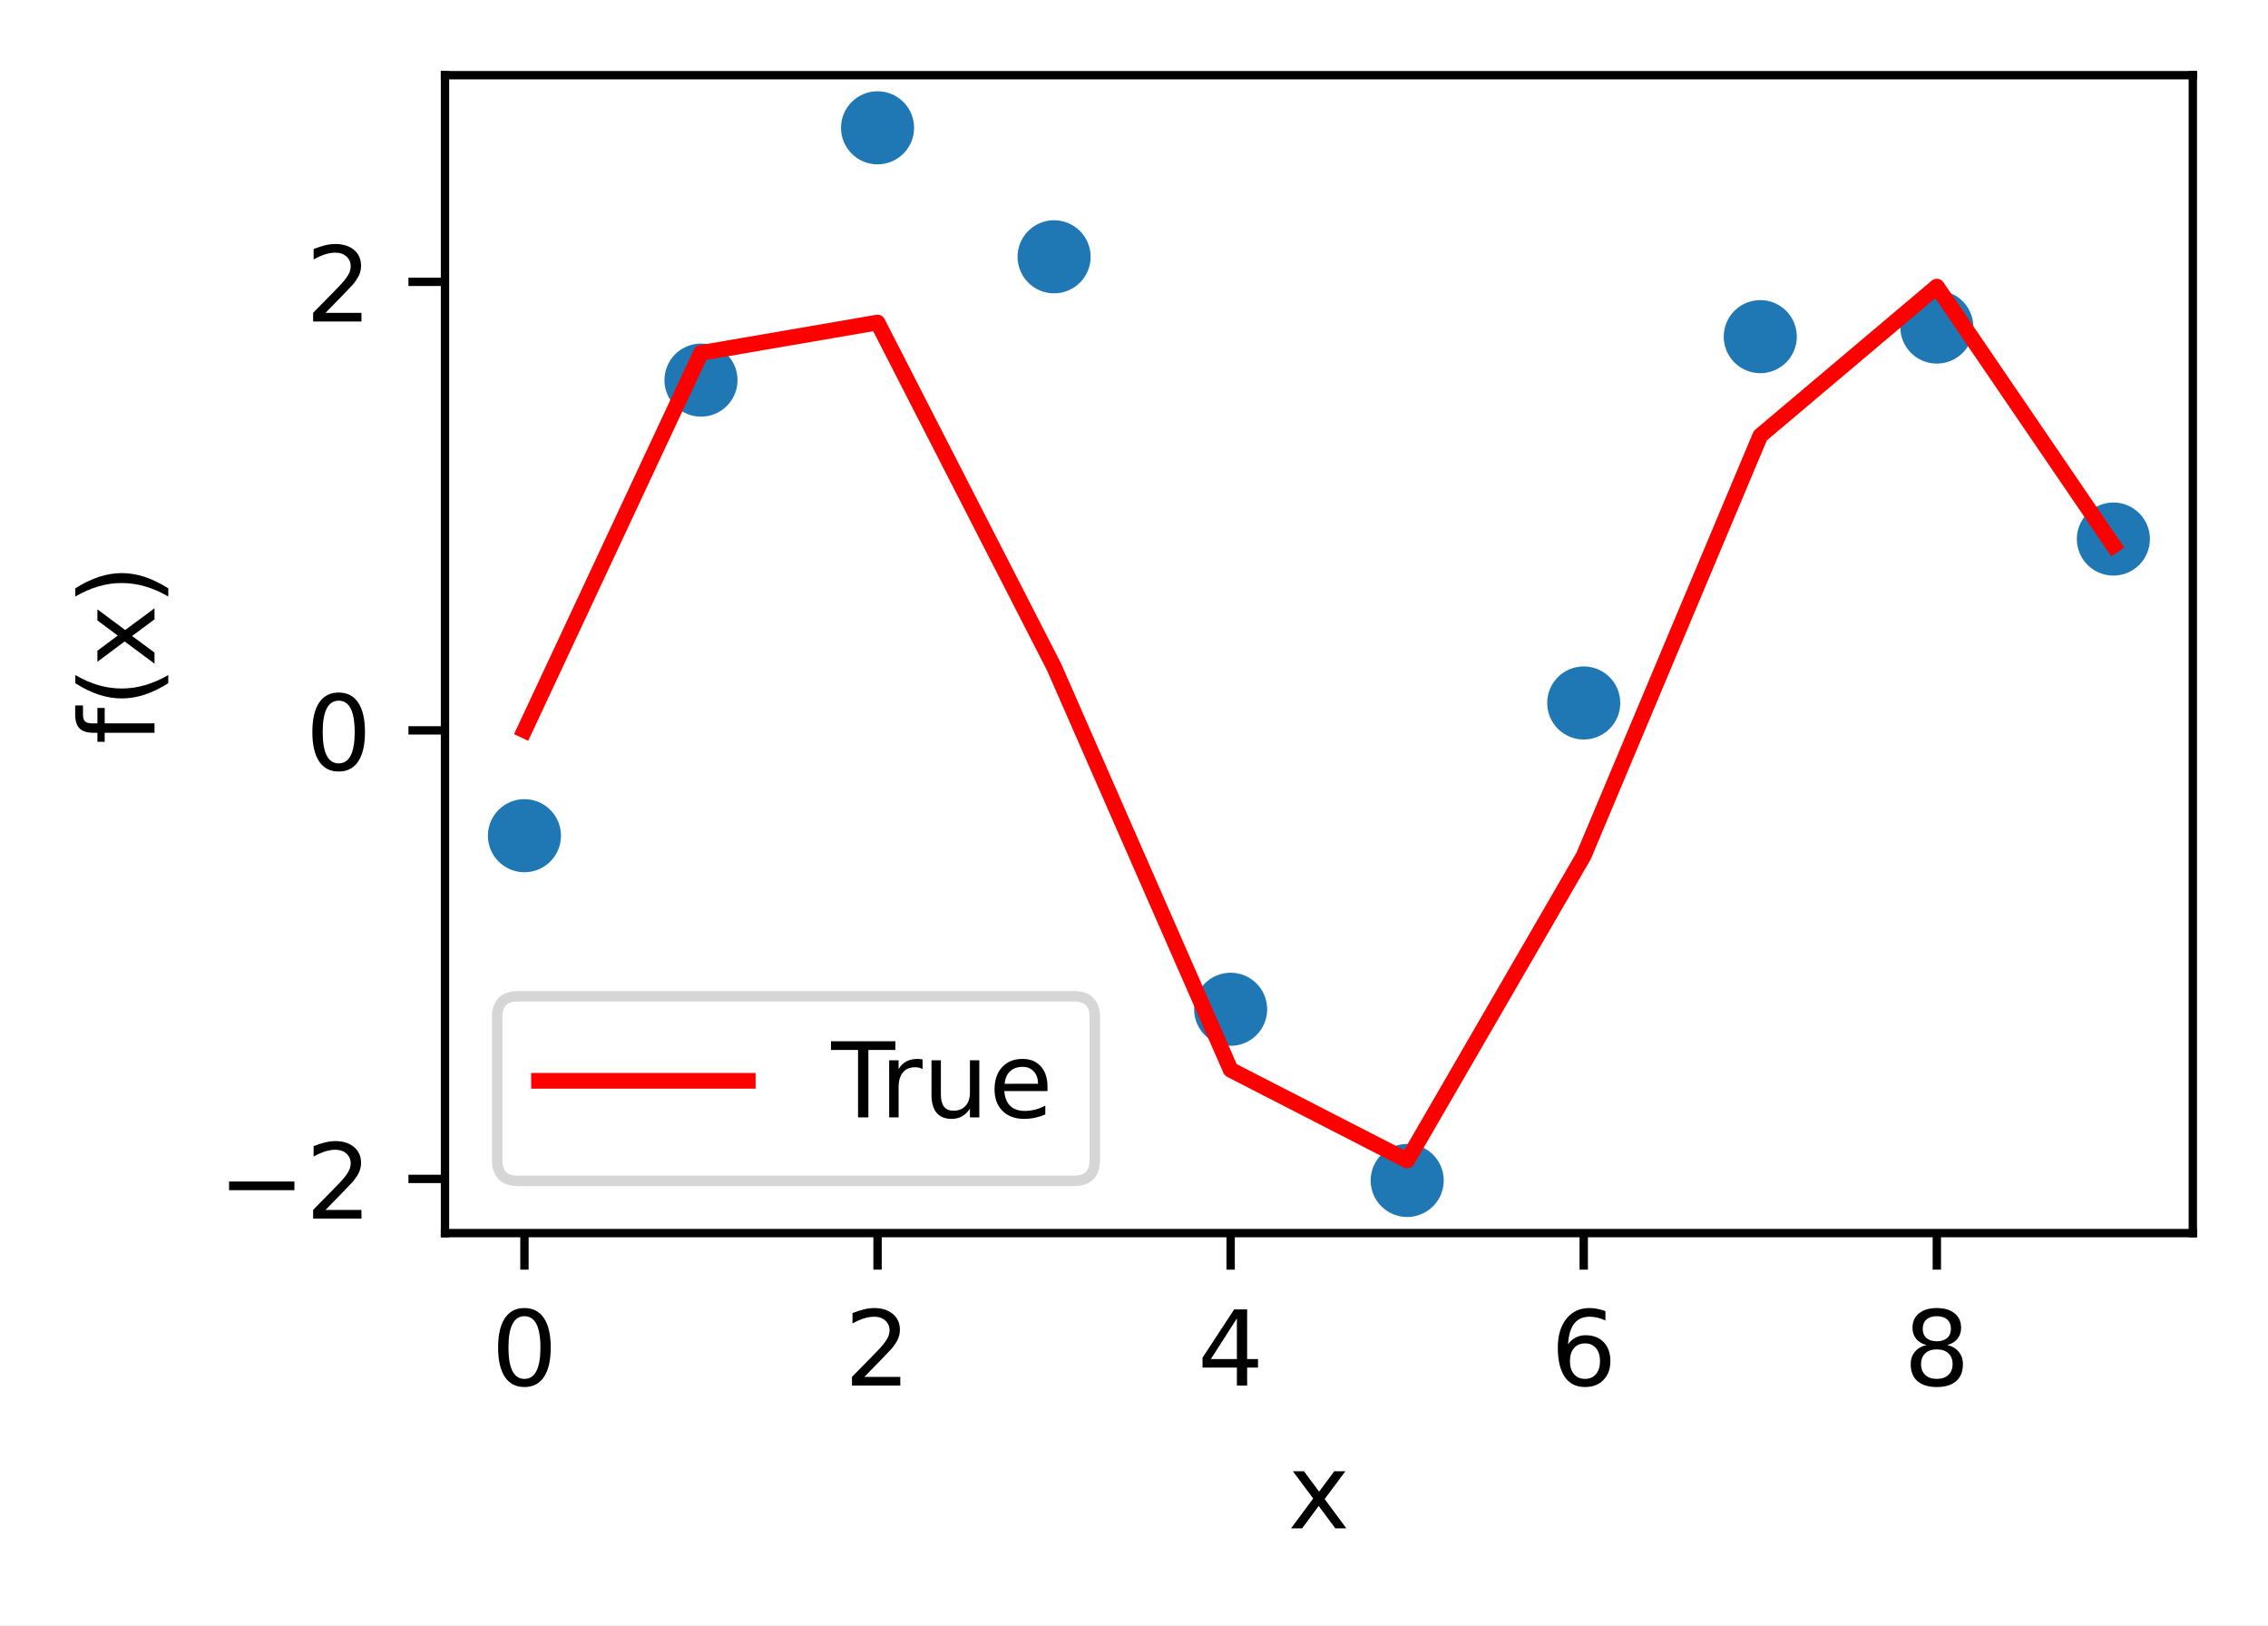
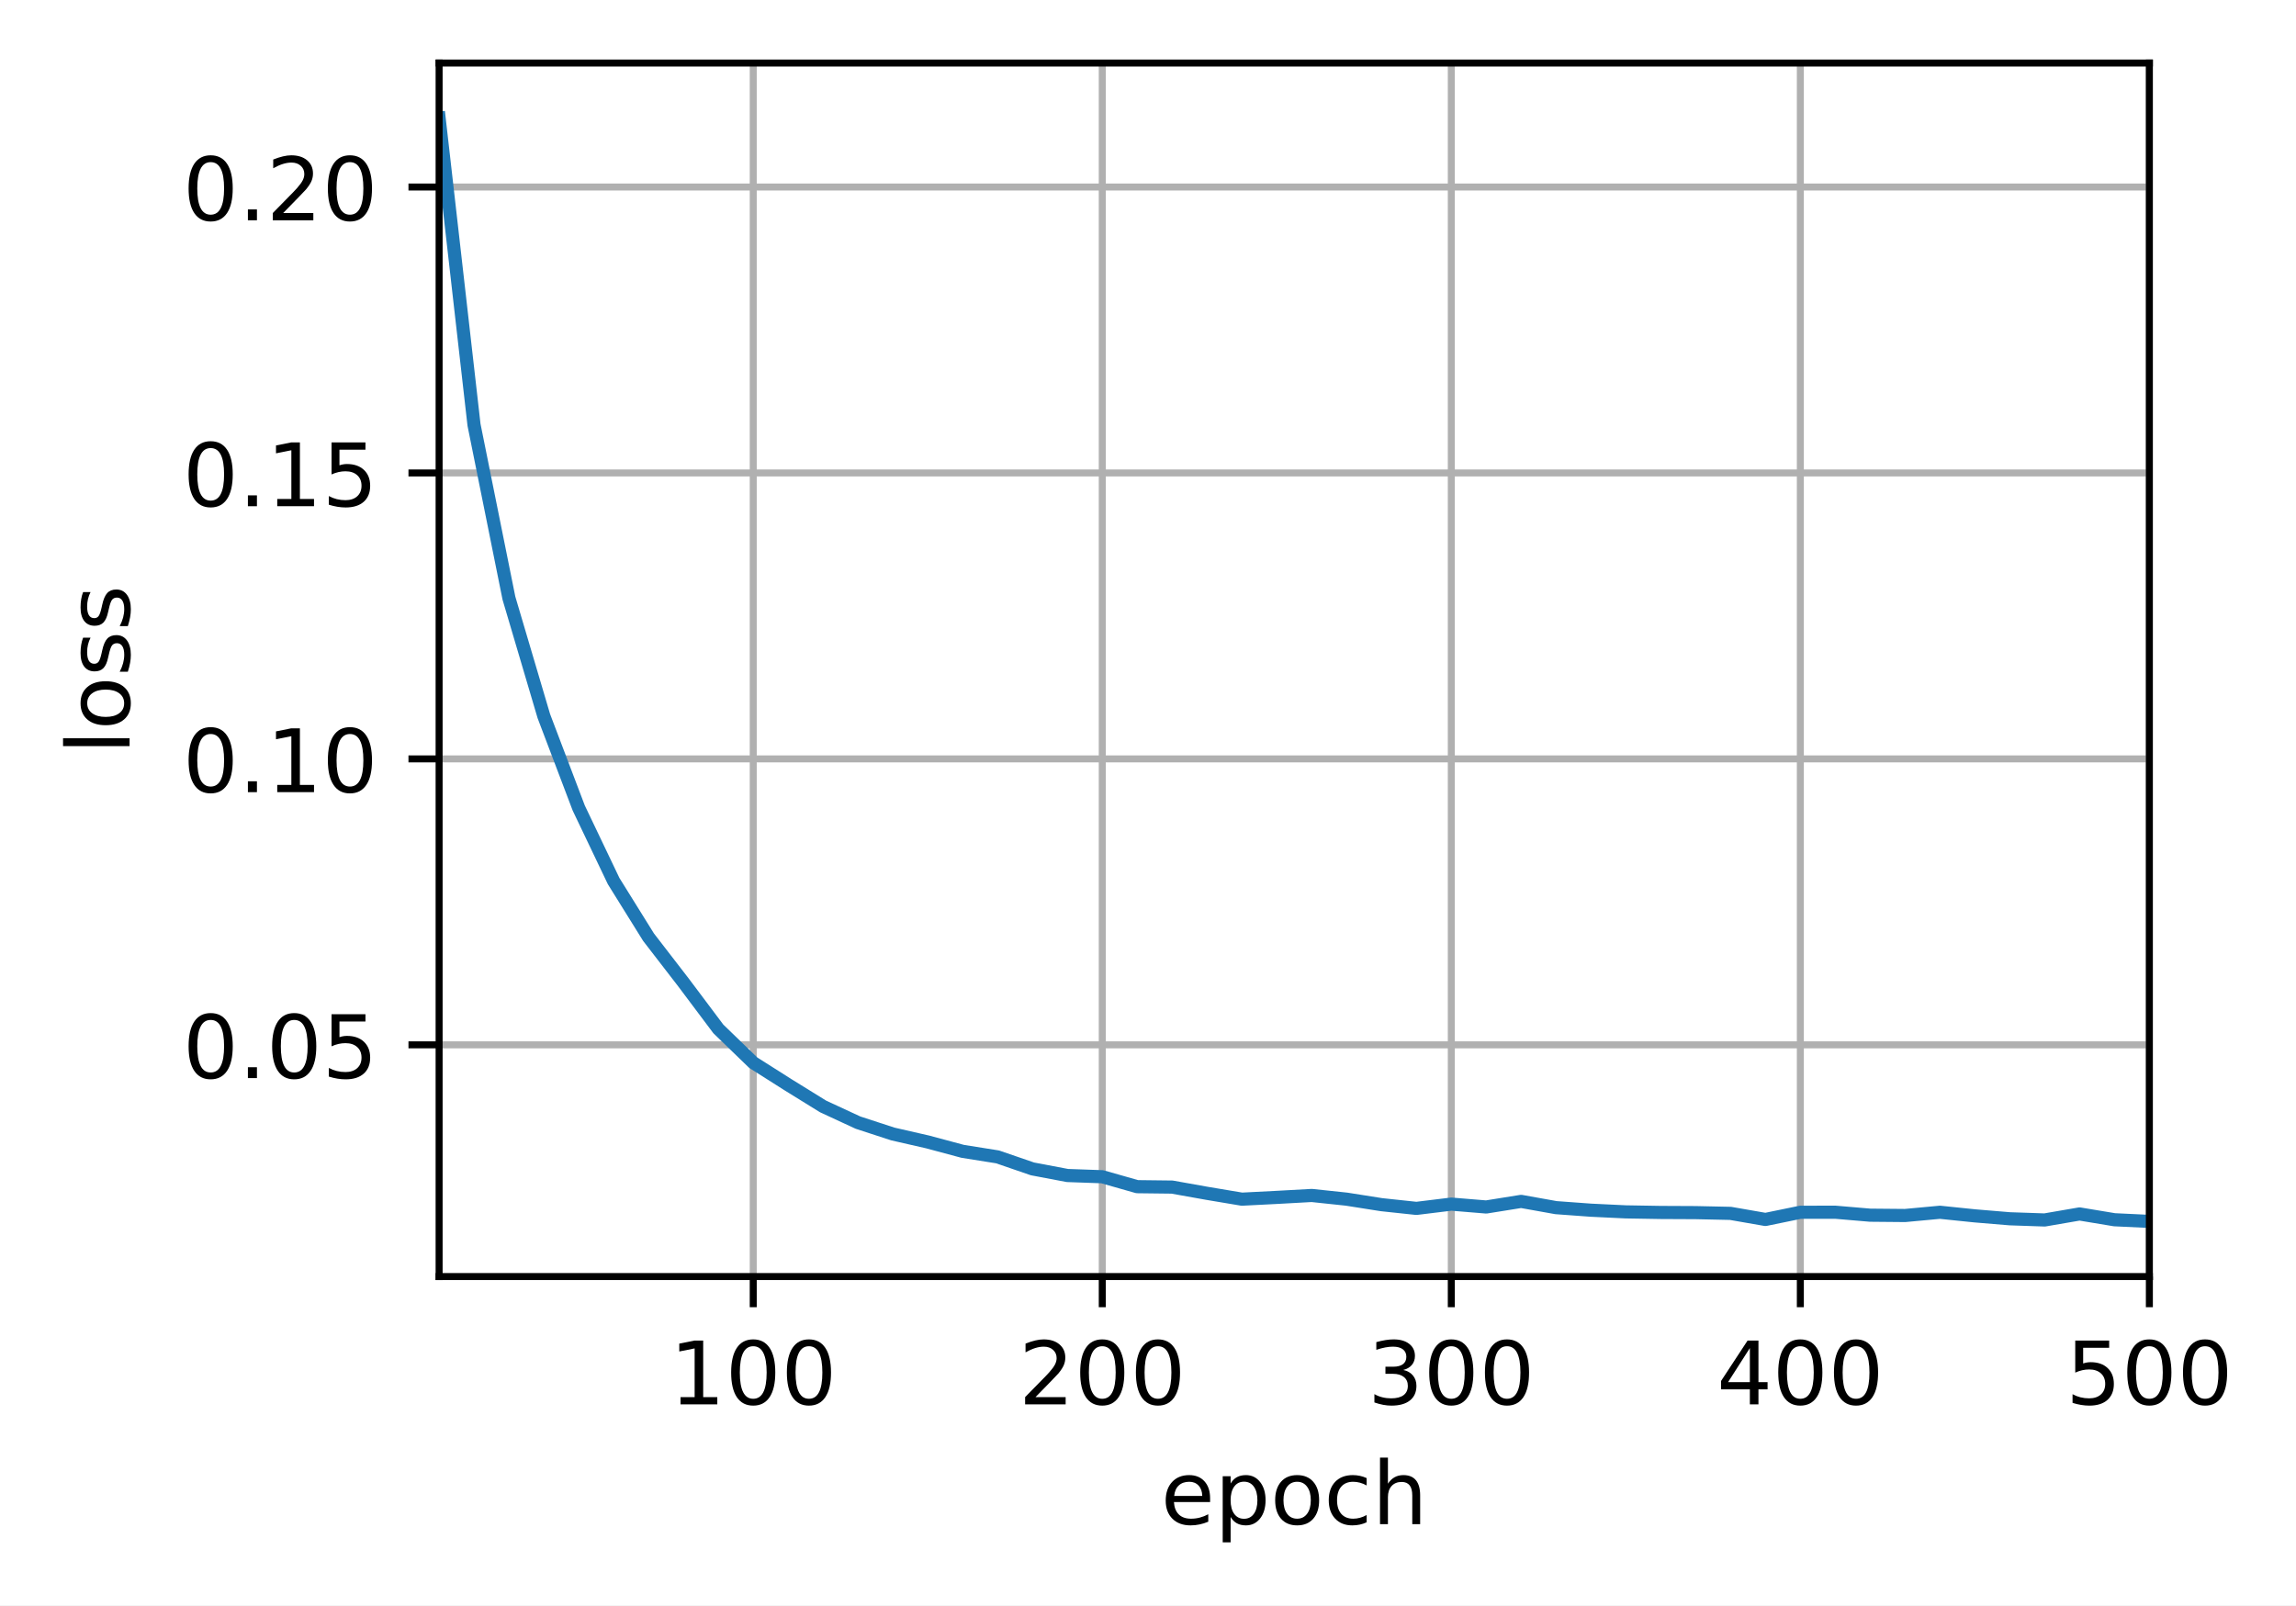
- <svg xmlns="http://www.w3.org/2000/svg" xmlns:xlink="http://www.w3.org/1999/xlink" width="217.22pt" height="155.636pt" viewBox="0 0 217.22 155.636" version="1.1">
+ <svg xmlns="http://www.w3.org/2000/svg" xmlns:xlink="http://www.w3.org/1999/xlink" width="262.188pt" height="183.356pt" viewBox="0 0 262.188 183.356" version="1.1">
  <defs>
    <style type="text/css">*{stroke-linejoin: round; stroke-linecap: butt}</style>
  </defs>
  <g id="figure_1">
    <g id="patch_1">
-       <path d="M 0 155.636  L 217.22 155.636  L 217.22 0  L 0 0  z " style="fill: #ffffff" />
+       <path d="M 0 183.356  L 262.188 183.356  L 262.188 0  L 0 0  z " style="fill: #ffffff" />
    </g>
    <g id="axes_1">
      <g id="patch_2">
-         <path d="M 42.62 118.08  L 210.02 118.08  L 210.02 7.2  L 42.62 7.2  z " style="fill: #ffffff" />
-       </g>
-       <g id="PathCollection_1">
-         <defs>
-           <path id="mec0ed91afe" d="M 0 3  C 0.796 3 1.559 2.684 2.121 2.121  C 2.684 1.559 3 0.796 3 0  C 3 -0.796 2.684 -1.559 2.121 -2.121  C 1.559 -2.684 0.796 -3 0 -3  C -0.796 -3 -1.559 -2.684 -2.121 -2.121  C -2.684 -1.559 -3 -0.796 -3 0  C -3 0.796 -2.684 1.559 -2.121 2.121  C -1.559 2.684 -0.796 3 0 3  z " style="stroke: #1f77b4" />
-         </defs>
-         <g clip-path="url(#pdd575c3db8)">
-           <use xlink:href="#mec0ed91afe" x="50.229" y="80.025" style="fill: #1f77b4; stroke: #1f77b4" />
-           <use xlink:href="#mec0ed91afe" x="67.138" y="36.399" style="fill: #1f77b4; stroke: #1f77b4" />
-           <use xlink:href="#mec0ed91afe" x="84.048" y="12.24" style="fill: #1f77b4; stroke: #1f77b4" />
-           <use xlink:href="#mec0ed91afe" x="100.957" y="24.591" style="fill: #1f77b4; stroke: #1f77b4" />
-           <use xlink:href="#mec0ed91afe" x="117.866" y="96.646" style="fill: #1f77b4; stroke: #1f77b4" />
-           <use xlink:href="#mec0ed91afe" x="134.775" y="113.04" style="fill: #1f77b4; stroke: #1f77b4" />
-           <use xlink:href="#mec0ed91afe" x="151.684" y="67.315" style="fill: #1f77b4; stroke: #1f77b4" />
-           <use xlink:href="#mec0ed91afe" x="168.593" y="32.237" style="fill: #1f77b4; stroke: #1f77b4" />
-           <use xlink:href="#mec0ed91afe" x="185.502" y="31.318" style="fill: #1f77b4; stroke: #1f77b4" />
-           <use xlink:href="#mec0ed91afe" x="202.411" y="51.619" style="fill: #1f77b4; stroke: #1f77b4" />
-         </g>
+         <path d="M 50.144 145.8  L 245.444 145.8  L 245.444 7.2  L 50.144 7.2  z " style="fill: #ffffff" />
      </g>
      <g id="matplotlib.axis_1">
        <g id="xtick_1">
          <g id="line2d_1">
-             <defs>
-               <path id="m19db1e6d54" d="M 0 0  L 0 3.5  " style="stroke: #000000; stroke-width: 0.8" />
-             </defs>
-             <g>
-               <use xlink:href="#m19db1e6d54" x="50.229" y="118.08" style="stroke: #000000; stroke-width: 0.8" />
+             <path d="M 86.015 145.8  L 86.015 7.2  " clip-path="url(#p9d4386f907)" style="fill: none; stroke: #b0b0b0; stroke-width: 0.8; stroke-linecap: square" />
+           </g>
+           <g id="line2d_2">
+             <defs>
+               <path id="mf859e8e277" d="M 0 0  L 0 3.5  " style="stroke: #000000; stroke-width: 0.8" />
+             </defs>
+             <g>
+               <use xlink:href="#mf859e8e277" x="86.015" y="145.8" style="stroke: #000000; stroke-width: 0.8" />
            </g>
          </g>
          <g id="text_1">
-             <g transform="translate(47.04815 132.6784) scale(0.1 -0.1)">
-               <defs>
+             <g transform="translate(76.47143 160.3984) scale(0.1 -0.1)">
+               <defs>
+                 <path id="DejaVuSans-31" d="M 794 531  L 1825 531  L 1825 4091  L 703 3866  L 703 4441  L 1819 4666  L 2450 4666  L 2450 531  L 3481 531  L 3481 0  L 794 0  L 794 531  z " transform="scale(0.015625)" />
                <path id="DejaVuSans-30" d="M 2034 4250  Q 1547 4250 1301 3770  Q 1056 3291 1056 2328  Q 1056 1369 1301 889  Q 1547 409 2034 409  Q 2525 409 2770 889  Q 3016 1369 3016 2328  Q 3016 3291 2770 3770  Q 2525 4250 2034 4250  z M 2034 4750  Q 2819 4750 3233 4129  Q 3647 3509 3647 2328  Q 3647 1150 3233 529  Q 2819 -91 2034 -91  Q 1250 -91 836 529  Q 422 1150 422 2328  Q 422 3509 836 4129  Q 1250 4750 2034 4750  z " transform="scale(0.015625)" />
              </defs>
-               <use xlink:href="#DejaVuSans-30" />
+               <use xlink:href="#DejaVuSans-31" />
+               <use xlink:href="#DejaVuSans-30" x="63.623" />
+               <use xlink:href="#DejaVuSans-30" x="127.246" />
            </g>
          </g>
        </g>
        <g id="xtick_2">
-           <g id="line2d_2">
-             <g>
-               <use xlink:href="#m19db1e6d54" x="84.048" y="118.08" style="stroke: #000000; stroke-width: 0.8" />
+           <g id="line2d_3">
+             <path d="M 125.872 145.8  L 125.872 7.2  " clip-path="url(#p9d4386f907)" style="fill: none; stroke: #b0b0b0; stroke-width: 0.8; stroke-linecap: square" />
+           </g>
+           <g id="line2d_4">
+             <g>
+               <use xlink:href="#mf859e8e277" x="125.872" y="145.8" style="stroke: #000000; stroke-width: 0.8" />
            </g>
          </g>
          <g id="text_2">
-             <g transform="translate(80.86634 132.6784) scale(0.1 -0.1)">
+             <g transform="translate(116.3286 160.3984) scale(0.1 -0.1)">
              <defs>
                <path id="DejaVuSans-32" d="M 1228 531  L 3431 531  L 3431 0  L 469 0  L 469 531  Q 828 903 1448 1529  Q 2069 2156 2228 2338  Q 2531 2678 2651 2914  Q 2772 3150 2772 3378  Q 2772 3750 2511 3984  Q 2250 4219 1831 4219  Q 1534 4219 1204 4116  Q 875 4013 500 3803  L 500 4441  Q 881 4594 1212 4672  Q 1544 4750 1819 4750  Q 2544 4750 2975 4387  Q 3406 4025 3406 3419  Q 3406 3131 3298 2873  Q 3191 2616 2906 2266  Q 2828 2175 2409 1742  Q 1991 1309 1228 531  z " transform="scale(0.015625)" />
              </defs>
              <use xlink:href="#DejaVuSans-32" />
+               <use xlink:href="#DejaVuSans-30" x="63.623" />
+               <use xlink:href="#DejaVuSans-30" x="127.246" />
            </g>
          </g>
        </g>
        <g id="xtick_3">
-           <g id="line2d_3">
-             <g>
-               <use xlink:href="#m19db1e6d54" x="117.866" y="118.08" style="stroke: #000000; stroke-width: 0.8" />
+           <g id="line2d_5">
+             <path d="M 165.729 145.8  L 165.729 7.2  " clip-path="url(#p9d4386f907)" style="fill: none; stroke: #b0b0b0; stroke-width: 0.8; stroke-linecap: square" />
+           </g>
+           <g id="line2d_6">
+             <g>
+               <use xlink:href="#mf859e8e277" x="165.729" y="145.8" style="stroke: #000000; stroke-width: 0.8" />
            </g>
          </g>
          <g id="text_3">
-             <g transform="translate(114.6845 132.6784) scale(0.1 -0.1)">
+             <g transform="translate(156.1857 160.3984) scale(0.1 -0.1)">
+               <defs>
+                 <path id="DejaVuSans-33" d="M 2597 2516  Q 3050 2419 3304 2112  Q 3559 1806 3559 1356  Q 3559 666 3084 287  Q 2609 -91 1734 -91  Q 1441 -91 1130 -33  Q 819 25 488 141  L 488 750  Q 750 597 1062 519  Q 1375 441 1716 441  Q 2309 441 2620 675  Q 2931 909 2931 1356  Q 2931 1769 2642 2001  Q 2353 2234 1838 2234  L 1294 2234  L 1294 2753  L 1863 2753  Q 2328 2753 2575 2939  Q 2822 3125 2822 3475  Q 2822 3834 2567 4026  Q 2313 4219 1838 4219  Q 1578 4219 1281 4162  Q 984 4106 628 3988  L 628 4550  Q 988 4650 1302 4700  Q 1616 4750 1894 4750  Q 2613 4750 3031 4423  Q 3450 4097 3450 3541  Q 3450 3153 3228 2886  Q 3006 2619 2597 2516  z " transform="scale(0.015625)" />
+               </defs>
+               <use xlink:href="#DejaVuSans-33" />
+               <use xlink:href="#DejaVuSans-30" x="63.623" />
+               <use xlink:href="#DejaVuSans-30" x="127.246" />
+             </g>
+           </g>
+         </g>
+         <g id="xtick_4">
+           <g id="line2d_7">
+             <path d="M 205.587 145.8  L 205.587 7.2  " clip-path="url(#p9d4386f907)" style="fill: none; stroke: #b0b0b0; stroke-width: 0.8; stroke-linecap: square" />
+           </g>
+           <g id="line2d_8">
+             <g>
+               <use xlink:href="#mf859e8e277" x="205.587" y="145.8" style="stroke: #000000; stroke-width: 0.8" />
+             </g>
+           </g>
+           <g id="text_4">
+             <g transform="translate(196.0429 160.3984) scale(0.1 -0.1)">
              <defs>
                <path id="DejaVuSans-34" d="M 2419 4116  L 825 1625  L 2419 1625  L 2419 4116  z M 2253 4666  L 3047 4666  L 3047 1625  L 3713 1625  L 3713 1100  L 3047 1100  L 3047 0  L 2419 0  L 2419 1100  L 313 1100  L 313 1709  L 2253 4666  z " transform="scale(0.015625)" />
              </defs>
              <use xlink:href="#DejaVuSans-34" />
-             </g>
-           </g>
-         </g>
-         <g id="xtick_4">
-           <g id="line2d_4">
-             <g>
-               <use xlink:href="#m19db1e6d54" x="151.684" y="118.08" style="stroke: #000000; stroke-width: 0.8" />
-             </g>
-           </g>
-           <g id="text_4">
-             <g transform="translate(148.5027 132.6784) scale(0.1 -0.1)">
-               <defs>
-                 <path id="DejaVuSans-36" d="M 2113 2584  Q 1688 2584 1439 2293  Q 1191 2003 1191 1497  Q 1191 994 1439 701  Q 1688 409 2113 409  Q 2538 409 2786 701  Q 3034 994 3034 1497  Q 3034 2003 2786 2293  Q 2538 2584 2113 2584  z M 3366 4563  L 3366 3988  Q 3128 4100 2886 4159  Q 2644 4219 2406 4219  Q 1781 4219 1451 3797  Q 1122 3375 1075 2522  Q 1259 2794 1537 2939  Q 1816 3084 2150 3084  Q 2853 3084 3261 2657  Q 3669 2231 3669 1497  Q 3669 778 3244 343  Q 2819 -91 2113 -91  Q 1303 -91 875 529  Q 447 1150 447 2328  Q 447 3434 972 4092  Q 1497 4750 2381 4750  Q 2619 4750 2861 4703  Q 3103 4656 3366 4563  z " transform="scale(0.015625)" />
-               </defs>
-               <use xlink:href="#DejaVuSans-36" />
+               <use xlink:href="#DejaVuSans-30" x="63.623" />
+               <use xlink:href="#DejaVuSans-30" x="127.246" />
            </g>
          </g>
        </g>
        <g id="xtick_5">
-           <g id="line2d_5">
-             <g>
-               <use xlink:href="#m19db1e6d54" x="185.502" y="118.08" style="stroke: #000000; stroke-width: 0.8" />
+           <g id="line2d_9">
+             <path d="M 245.444 145.8  L 245.444 7.2  " clip-path="url(#p9d4386f907)" style="fill: none; stroke: #b0b0b0; stroke-width: 0.8; stroke-linecap: square" />
+           </g>
+           <g id="line2d_10">
+             <g>
+               <use xlink:href="#mf859e8e277" x="245.444" y="145.8" style="stroke: #000000; stroke-width: 0.8" />
            </g>
          </g>
          <g id="text_5">
-             <g transform="translate(182.3209 132.6784) scale(0.1 -0.1)">
-               <defs>
-                 <path id="DejaVuSans-38" d="M 2034 2216  Q 1584 2216 1326 1975  Q 1069 1734 1069 1313  Q 1069 891 1326 650  Q 1584 409 2034 409  Q 2484 409 2743 651  Q 3003 894 3003 1313  Q 3003 1734 2745 1975  Q 2488 2216 2034 2216  z M 1403 2484  Q 997 2584 770 2862  Q 544 3141 544 3541  Q 544 4100 942 4425  Q 1341 4750 2034 4750  Q 2731 4750 3128 4425  Q 3525 4100 3525 3541  Q 3525 3141 3298 2862  Q 3072 2584 2669 2484  Q 3125 2378 3379 2068  Q 3634 1759 3634 1313  Q 3634 634 3220 271  Q 2806 -91 2034 -91  Q 1263 -91 848 271  Q 434 634 434 1313  Q 434 1759 690 2068  Q 947 2378 1403 2484  z M 1172 3481  Q 1172 3119 1398 2916  Q 1625 2713 2034 2713  Q 2441 2713 2670 2916  Q 2900 3119 2900 3481  Q 2900 3844 2670 4047  Q 2441 4250 2034 4250  Q 1625 4250 1398 4047  Q 1172 3844 1172 3481  z " transform="scale(0.015625)" />
-               </defs>
-               <use xlink:href="#DejaVuSans-38" />
+             <g transform="translate(235.9 160.3984) scale(0.1 -0.1)">
+               <defs>
+                 <path id="DejaVuSans-35" d="M 691 4666  L 3169 4666  L 3169 4134  L 1269 4134  L 1269 2991  Q 1406 3038 1543 3061  Q 1681 3084 1819 3084  Q 2600 3084 3056 2656  Q 3513 2228 3513 1497  Q 3513 744 3044 326  Q 2575 -91 1722 -91  Q 1428 -91 1123 -41  Q 819 9 494 109  L 494 744  Q 775 591 1075 516  Q 1375 441 1709 441  Q 2250 441 2565 725  Q 2881 1009 2881 1497  Q 2881 1984 2565 2268  Q 2250 2553 1709 2553  Q 1456 2553 1204 2497  Q 953 2441 691 2322  L 691 4666  z " transform="scale(0.015625)" />
+               </defs>
+               <use xlink:href="#DejaVuSans-35" />
+               <use xlink:href="#DejaVuSans-30" x="63.623" />
+               <use xlink:href="#DejaVuSans-30" x="127.246" />
            </g>
          </g>
        </g>
        <g id="text_6">
-           <g transform="translate(123.3609 146.3566) scale(0.1 -0.1)">
-             <defs>
-               <path id="DejaVuSans-78" d="M 3513 3500  L 2247 1797  L 3578 0  L 2900 0  L 1881 1375  L 863 0  L 184 0  L 1544 1831  L 300 3500  L 978 3500  L 1906 2253  L 2834 3500  L 3513 3500  z " transform="scale(0.015625)" />
-             </defs>
-             <use xlink:href="#DejaVuSans-78" />
+           <g transform="translate(132.5656 174.0766) scale(0.1 -0.1)">
+             <defs>
+               <path id="DejaVuSans-65" d="M 3597 1894  L 3597 1613  L 953 1613  Q 991 1019 1311 708  Q 1631 397 2203 397  Q 2534 397 2845 478  Q 3156 559 3463 722  L 3463 178  Q 3153 47 2828 -22  Q 2503 -91 2169 -91  Q 1331 -91 842 396  Q 353 884 353 1716  Q 353 2575 817 3079  Q 1281 3584 2069 3584  Q 2775 3584 3186 3129  Q 3597 2675 3597 1894  z M 3022 2063  Q 3016 2534 2758 2815  Q 2500 3097 2075 3097  Q 1594 3097 1305 2825  Q 1016 2553 972 2059  L 3022 2063  z " transform="scale(0.015625)" />
+               <path id="DejaVuSans-70" d="M 1159 525  L 1159 -1331  L 581 -1331  L 581 3500  L 1159 3500  L 1159 2969  Q 1341 3281 1617 3432  Q 1894 3584 2278 3584  Q 2916 3584 3314 3078  Q 3713 2572 3713 1747  Q 3713 922 3314 415  Q 2916 -91 2278 -91  Q 1894 -91 1617 61  Q 1341 213 1159 525  z M 3116 1747  Q 3116 2381 2855 2742  Q 2594 3103 2138 3103  Q 1681 3103 1420 2742  Q 1159 2381 1159 1747  Q 1159 1113 1420 752  Q 1681 391 2138 391  Q 2594 391 2855 752  Q 3116 1113 3116 1747  z " transform="scale(0.015625)" />
+               <path id="DejaVuSans-6f" d="M 1959 3097  Q 1497 3097 1228 2736  Q 959 2375 959 1747  Q 959 1119 1226 758  Q 1494 397 1959 397  Q 2419 397 2687 759  Q 2956 1122 2956 1747  Q 2956 2369 2687 2733  Q 2419 3097 1959 3097  z M 1959 3584  Q 2709 3584 3137 3096  Q 3566 2609 3566 1747  Q 3566 888 3137 398  Q 2709 -91 1959 -91  Q 1206 -91 779 398  Q 353 888 353 1747  Q 353 2609 779 3096  Q 1206 3584 1959 3584  z " transform="scale(0.015625)" />
+               <path id="DejaVuSans-63" d="M 3122 3366  L 3122 2828  Q 2878 2963 2633 3030  Q 2388 3097 2138 3097  Q 1578 3097 1268 2742  Q 959 2388 959 1747  Q 959 1106 1268 751  Q 1578 397 2138 397  Q 2388 397 2633 464  Q 2878 531 3122 666  L 3122 134  Q 2881 22 2623 -34  Q 2366 -91 2075 -91  Q 1284 -91 818 406  Q 353 903 353 1747  Q 353 2603 823 3093  Q 1294 3584 2113 3584  Q 2378 3584 2631 3529  Q 2884 3475 3122 3366  z " transform="scale(0.015625)" />
+               <path id="DejaVuSans-68" d="M 3513 2113  L 3513 0  L 2938 0  L 2938 2094  Q 2938 2591 2744 2837  Q 2550 3084 2163 3084  Q 1697 3084 1428 2787  Q 1159 2491 1159 1978  L 1159 0  L 581 0  L 581 4863  L 1159 4863  L 1159 2956  Q 1366 3272 1645 3428  Q 1925 3584 2291 3584  Q 2894 3584 3203 3211  Q 3513 2838 3513 2113  z " transform="scale(0.015625)" />
+             </defs>
+             <use xlink:href="#DejaVuSans-65" />
+             <use xlink:href="#DejaVuSans-70" x="61.523" />
+             <use xlink:href="#DejaVuSans-6f" x="125" />
+             <use xlink:href="#DejaVuSans-63" x="186.182" />
+             <use xlink:href="#DejaVuSans-68" x="241.162" />
          </g>
        </g>
      </g>
      <g id="matplotlib.axis_2">
        <g id="ytick_1">
-           <g id="line2d_6">
-             <defs>
-               <path id="m35cd566cc3" d="M 0 0  L -3.5 0  " style="stroke: #000000; stroke-width: 0.8" />
-             </defs>
-             <g>
-               <use xlink:href="#m35cd566cc3" x="42.62" y="112.891" style="stroke: #000000; stroke-width: 0.8" />
+           <g id="line2d_11">
+             <path d="M 50.144 119.332  L 245.444 119.332  " clip-path="url(#p9d4386f907)" style="fill: none; stroke: #b0b0b0; stroke-width: 0.8; stroke-linecap: square" />
+           </g>
+           <g id="line2d_12">
+             <defs>
+               <path id="m344cc1b810" d="M 0 0  L -3.5 0  " style="stroke: #000000; stroke-width: 0.8" />
+             </defs>
+             <g>
+               <use xlink:href="#m344cc1b810" x="50.144" y="119.332" style="stroke: #000000; stroke-width: 0.8" />
            </g>
          </g>
          <g id="text_7">
-             <g transform="translate(20.87813 116.6903) scale(0.1 -0.1)">
-               <defs>
-                 <path id="DejaVuSans-2212" d="M 678 2272  L 4684 2272  L 4684 1741  L 678 1741  L 678 2272  z " transform="scale(0.015625)" />
-               </defs>
-               <use xlink:href="#DejaVuSans-2212" />
-               <use xlink:href="#DejaVuSans-32" x="83.789" />
+             <g transform="translate(20.87813 123.1317) scale(0.1 -0.1)">
+               <defs>
+                 <path id="DejaVuSans-2e" d="M 684 794  L 1344 794  L 1344 0  L 684 0  L 684 794  z " transform="scale(0.015625)" />
+               </defs>
+               <use xlink:href="#DejaVuSans-30" />
+               <use xlink:href="#DejaVuSans-2e" x="63.623" />
+               <use xlink:href="#DejaVuSans-30" x="95.41" />
+               <use xlink:href="#DejaVuSans-35" x="159.033" />
            </g>
          </g>
        </g>
        <g id="ytick_2">
-           <g id="line2d_7">
-             <g>
-               <use xlink:href="#m35cd566cc3" x="42.62" y="69.939" style="stroke: #000000; stroke-width: 0.8" />
+           <g id="line2d_13">
+             <path d="M 50.144 86.675  L 245.444 86.675  " clip-path="url(#p9d4386f907)" style="fill: none; stroke: #b0b0b0; stroke-width: 0.8; stroke-linecap: square" />
+           </g>
+           <g id="line2d_14">
+             <g>
+               <use xlink:href="#m344cc1b810" x="50.144" y="86.675" style="stroke: #000000; stroke-width: 0.8" />
            </g>
          </g>
          <g id="text_8">
-             <g transform="translate(29.25781 73.73816) scale(0.1 -0.1)">
-               <use xlink:href="#DejaVuSans-30" />
+             <g transform="translate(20.87813 90.47435) scale(0.1 -0.1)">
+               <use xlink:href="#DejaVuSans-30" />
+               <use xlink:href="#DejaVuSans-2e" x="63.623" />
+               <use xlink:href="#DejaVuSans-31" x="95.41" />
+               <use xlink:href="#DejaVuSans-30" x="159.033" />
            </g>
          </g>
        </g>
        <g id="ytick_3">
-           <g id="line2d_8">
-             <g>
-               <use xlink:href="#m35cd566cc3" x="42.62" y="26.987" style="stroke: #000000; stroke-width: 0.8" />
+           <g id="line2d_15">
+             <path d="M 50.144 54.018  L 245.444 54.018  " clip-path="url(#p9d4386f907)" style="fill: none; stroke: #b0b0b0; stroke-width: 0.8; stroke-linecap: square" />
+           </g>
+           <g id="line2d_16">
+             <g>
+               <use xlink:href="#m344cc1b810" x="50.144" y="54.018" style="stroke: #000000; stroke-width: 0.8" />
            </g>
          </g>
          <g id="text_9">
-             <g transform="translate(29.25781 30.78597) scale(0.1 -0.1)">
-               <use xlink:href="#DejaVuSans-32" />
-             </g>
-           </g>
-         </g>
-         <g id="text_10">
-           <g transform="translate(14.79844 71.26109) rotate(-90) scale(0.1 -0.1)">
-             <defs>
-               <path id="DejaVuSans-66" d="M 2375 4863  L 2375 4384  L 1825 4384  Q 1516 4384 1395 4259  Q 1275 4134 1275 3809  L 1275 3500  L 2222 3500  L 2222 3053  L 1275 3053  L 1275 0  L 697 0  L 697 3053  L 147 3053  L 147 3500  L 697 3500  L 697 3744  Q 697 4328 969 4595  Q 1241 4863 1831 4863  L 2375 4863  z " transform="scale(0.015625)" />
-               <path id="DejaVuSans-28" d="M 1984 4856  Q 1566 4138 1362 3434  Q 1159 2731 1159 2009  Q 1159 1288 1364 580  Q 1569 -128 1984 -844  L 1484 -844  Q 1016 -109 783 600  Q 550 1309 550 2009  Q 550 2706 781 3412  Q 1013 4119 1484 4856  L 1984 4856  z " transform="scale(0.015625)" />
-               <path id="DejaVuSans-29" d="M 513 4856  L 1013 4856  Q 1481 4119 1714 3412  Q 1947 2706 1947 2009  Q 1947 1309 1714 600  Q 1481 -109 1013 -844  L 513 -844  Q 928 -128 1133 580  Q 1338 1288 1338 2009  Q 1338 2731 1133 3434  Q 928 4138 513 4856  z " transform="scale(0.015625)" />
-             </defs>
-             <use xlink:href="#DejaVuSans-66" />
-             <use xlink:href="#DejaVuSans-28" x="35.205" />
-             <use xlink:href="#DejaVuSans-78" x="74.219" />
-             <use xlink:href="#DejaVuSans-29" x="133.398" />
-           </g>
-         </g>
-       </g>
-       <g id="line2d_9">
-         <path d="M 50.229 69.939  L 67.138 33.796  L 84.048 30.883  L 100.957 63.878  L 117.866 102.445  L 134.775 111.127  L 151.684 81.94  L 168.593 41.72  L 185.502 27.444  L 202.411 52.238  " clip-path="url(#pdd575c3db8)" style="fill: none; stroke: #ff0000; stroke-width: 1.5; stroke-linecap: square" />
+             <g transform="translate(20.87813 57.81699) scale(0.1 -0.1)">
+               <use xlink:href="#DejaVuSans-30" />
+               <use xlink:href="#DejaVuSans-2e" x="63.623" />
+               <use xlink:href="#DejaVuSans-31" x="95.41" />
+               <use xlink:href="#DejaVuSans-35" x="159.033" />
+             </g>
+           </g>
+         </g>
+         <g id="ytick_4">
+           <g id="line2d_17">
+             <path d="M 50.144 21.36  L 245.444 21.36  " clip-path="url(#p9d4386f907)" style="fill: none; stroke: #b0b0b0; stroke-width: 0.8; stroke-linecap: square" />
+           </g>
+           <g id="line2d_18">
+             <g>
+               <use xlink:href="#m344cc1b810" x="50.144" y="21.36" style="stroke: #000000; stroke-width: 0.8" />
+             </g>
+           </g>
+           <g id="text_10">
+             <g transform="translate(20.87813 25.15962) scale(0.1 -0.1)">
+               <use xlink:href="#DejaVuSans-30" />
+               <use xlink:href="#DejaVuSans-2e" x="63.623" />
+               <use xlink:href="#DejaVuSans-32" x="95.41" />
+               <use xlink:href="#DejaVuSans-30" x="159.033" />
+             </g>
+           </g>
+         </g>
+         <g id="text_11">
+           <g transform="translate(14.79844 86.15781) rotate(-90) scale(0.1 -0.1)">
+             <defs>
+               <path id="DejaVuSans-6c" d="M 603 4863  L 1178 4863  L 1178 0  L 603 0  L 603 4863  z " transform="scale(0.015625)" />
+               <path id="DejaVuSans-73" d="M 2834 3397  L 2834 2853  Q 2591 2978 2328 3040  Q 2066 3103 1784 3103  Q 1356 3103 1142 2972  Q 928 2841 928 2578  Q 928 2378 1081 2264  Q 1234 2150 1697 2047  L 1894 2003  Q 2506 1872 2764 1633  Q 3022 1394 3022 966  Q 3022 478 2636 193  Q 2250 -91 1575 -91  Q 1294 -91 989 -36  Q 684 19 347 128  L 347 722  Q 666 556 975 473  Q 1284 391 1588 391  Q 1994 391 2212 530  Q 2431 669 2431 922  Q 2431 1156 2273 1281  Q 2116 1406 1581 1522  L 1381 1569  Q 847 1681 609 1914  Q 372 2147 372 2553  Q 372 3047 722 3315  Q 1072 3584 1716 3584  Q 2034 3584 2315 3537  Q 2597 3491 2834 3397  z " transform="scale(0.015625)" />
+             </defs>
+             <use xlink:href="#DejaVuSans-6c" />
+             <use xlink:href="#DejaVuSans-6f" x="27.783" />
+             <use xlink:href="#DejaVuSans-73" x="88.965" />
+             <use xlink:href="#DejaVuSans-73" x="141.064" />
+           </g>
+         </g>
+       </g>
+       <g id="line2d_19">
+         <path d="M 50.144 13.5  L 54.129 48.524  L 58.115 68.312  L 62.101 81.782  L 66.087 92.284  L 70.072 100.631  L 74.058 107.037  L 78.044 112.203  L 82.029 117.516  L 86.015 121.372  L 90.001 123.901  L 93.987 126.368  L 97.972 128.216  L 101.958 129.517  L 105.944 130.428  L 109.929 131.498  L 113.915 132.132  L 117.901 133.503  L 121.887 134.258  L 125.872 134.399  L 129.858 135.534  L 133.844 135.581  L 137.829 136.293  L 141.815 136.961  L 145.801 136.758  L 149.787 136.538  L 153.772 136.96  L 157.758 137.589  L 161.744 138.014  L 165.729 137.526  L 169.715 137.854  L 173.701 137.215  L 177.687 137.929  L 181.672 138.22  L 185.658 138.412  L 189.644 138.479  L 193.629 138.498  L 197.615 138.584  L 201.601 139.278  L 205.587 138.458  L 209.572 138.451  L 213.558 138.791  L 217.544 138.827  L 221.529 138.457  L 225.515 138.868  L 229.501 139.2  L 233.487 139.336  L 237.472 138.65  L 241.458 139.311  L 245.444 139.5  " clip-path="url(#p9d4386f907)" style="fill: none; stroke: #1f77b4; stroke-width: 1.5; stroke-linecap: square" />
      </g>
      <g id="patch_3">
-         <path d="M 42.62 118.08  L 42.62 7.2  " style="fill: none; stroke: #000000; stroke-width: 0.8; stroke-linejoin: miter; stroke-linecap: square" />
+         <path d="M 50.144 145.8  L 50.144 7.2  " style="fill: none; stroke: #000000; stroke-width: 0.8; stroke-linejoin: miter; stroke-linecap: square" />
      </g>
      <g id="patch_4">
-         <path d="M 210.02 118.08  L 210.02 7.2  " style="fill: none; stroke: #000000; stroke-width: 0.8; stroke-linejoin: miter; stroke-linecap: square" />
+         <path d="M 245.444 145.8  L 245.444 7.2  " style="fill: none; stroke: #000000; stroke-width: 0.8; stroke-linejoin: miter; stroke-linecap: square" />
      </g>
      <g id="patch_5">
-         <path d="M 42.62 118.08  L 210.02 118.08  " style="fill: none; stroke: #000000; stroke-width: 0.8; stroke-linejoin: miter; stroke-linecap: square" />
+         <path d="M 50.144 145.8  L 245.444 145.8  " style="fill: none; stroke: #000000; stroke-width: 0.8; stroke-linejoin: miter; stroke-linecap: square" />
      </g>
      <g id="patch_6">
-         <path d="M 42.62 7.2  L 210.02 7.2  " style="fill: none; stroke: #000000; stroke-width: 0.8; stroke-linejoin: miter; stroke-linecap: square" />
-       </g>
-       <g id="legend_1">
-         <g id="patch_7">
-           <path d="M 49.62 113.08  L 102.855 113.08  Q 104.855 113.08 104.855 111.08  L 104.855 97.402  Q 104.855 95.402 102.855 95.402  L 49.62 95.402  Q 47.62 95.402 47.62 97.402  L 47.62 111.08  Q 47.62 113.08 49.62 113.08  z " style="fill: #ffffff; opacity: 0.8; stroke: #cccccc; stroke-linejoin: miter" />
-         </g>
-         <g id="line2d_10">
-           <path d="M 51.62 103.5  L 61.62 103.5  L 71.62 103.5  " style="fill: none; stroke: #ff0000; stroke-width: 1.5; stroke-linecap: square" />
-         </g>
-         <g id="text_11">
-           <g transform="translate(79.62031 107.0003) scale(0.1 -0.1)">
-             <defs>
-               <path id="DejaVuSans-54" d="M -19 4666  L 3928 4666  L 3928 4134  L 2272 4134  L 2272 0  L 1638 0  L 1638 4134  L -19 4134  L -19 4666  z " transform="scale(0.015625)" />
-               <path id="DejaVuSans-72" d="M 2631 2963  Q 2534 3019 2420 3045  Q 2306 3072 2169 3072  Q 1681 3072 1420 2755  Q 1159 2438 1159 1844  L 1159 0  L 581 0  L 581 3500  L 1159 3500  L 1159 2956  Q 1341 3275 1631 3429  Q 1922 3584 2338 3584  Q 2397 3584 2469 3576  Q 2541 3569 2628 3553  L 2631 2963  z " transform="scale(0.015625)" />
-               <path id="DejaVuSans-75" d="M 544 1381  L 544 3500  L 1119 3500  L 1119 1403  Q 1119 906 1312 657  Q 1506 409 1894 409  Q 2359 409 2629 706  Q 2900 1003 2900 1516  L 2900 3500  L 3475 3500  L 3475 0  L 2900 0  L 2900 538  Q 2691 219 2414 64  Q 2138 -91 1772 -91  Q 1169 -91 856 284  Q 544 659 544 1381  z M 1991 3584  L 1991 3584  z " transform="scale(0.015625)" />
-               <path id="DejaVuSans-65" d="M 3597 1894  L 3597 1613  L 953 1613  Q 991 1019 1311 708  Q 1631 397 2203 397  Q 2534 397 2845 478  Q 3156 559 3463 722  L 3463 178  Q 3153 47 2828 -22  Q 2503 -91 2169 -91  Q 1331 -91 842 396  Q 353 884 353 1716  Q 353 2575 817 3079  Q 1281 3584 2069 3584  Q 2775 3584 3186 3129  Q 3597 2675 3597 1894  z M 3022 2063  Q 3016 2534 2758 2815  Q 2500 3097 2075 3097  Q 1594 3097 1305 2825  Q 1016 2553 972 2059  L 3022 2063  z " transform="scale(0.015625)" />
-             </defs>
-             <use xlink:href="#DejaVuSans-54" />
-             <use xlink:href="#DejaVuSans-72" x="46.334" />
-             <use xlink:href="#DejaVuSans-75" x="87.447" />
-             <use xlink:href="#DejaVuSans-65" x="150.826" />
-           </g>
-         </g>
+         <path d="M 50.144 7.2  L 245.444 7.2  " style="fill: none; stroke: #000000; stroke-width: 0.8; stroke-linejoin: miter; stroke-linecap: square" />
      </g>
    </g>
  </g>
  <defs>
-     <clipPath id="pdd575c3db8">
-       <rect x="42.62" y="7.2" width="167.4" height="110.88" />
+     <clipPath id="p9d4386f907">
+       <rect x="50.144" y="7.2" width="195.3" height="138.6" />
    </clipPath>
  </defs>
</svg>
